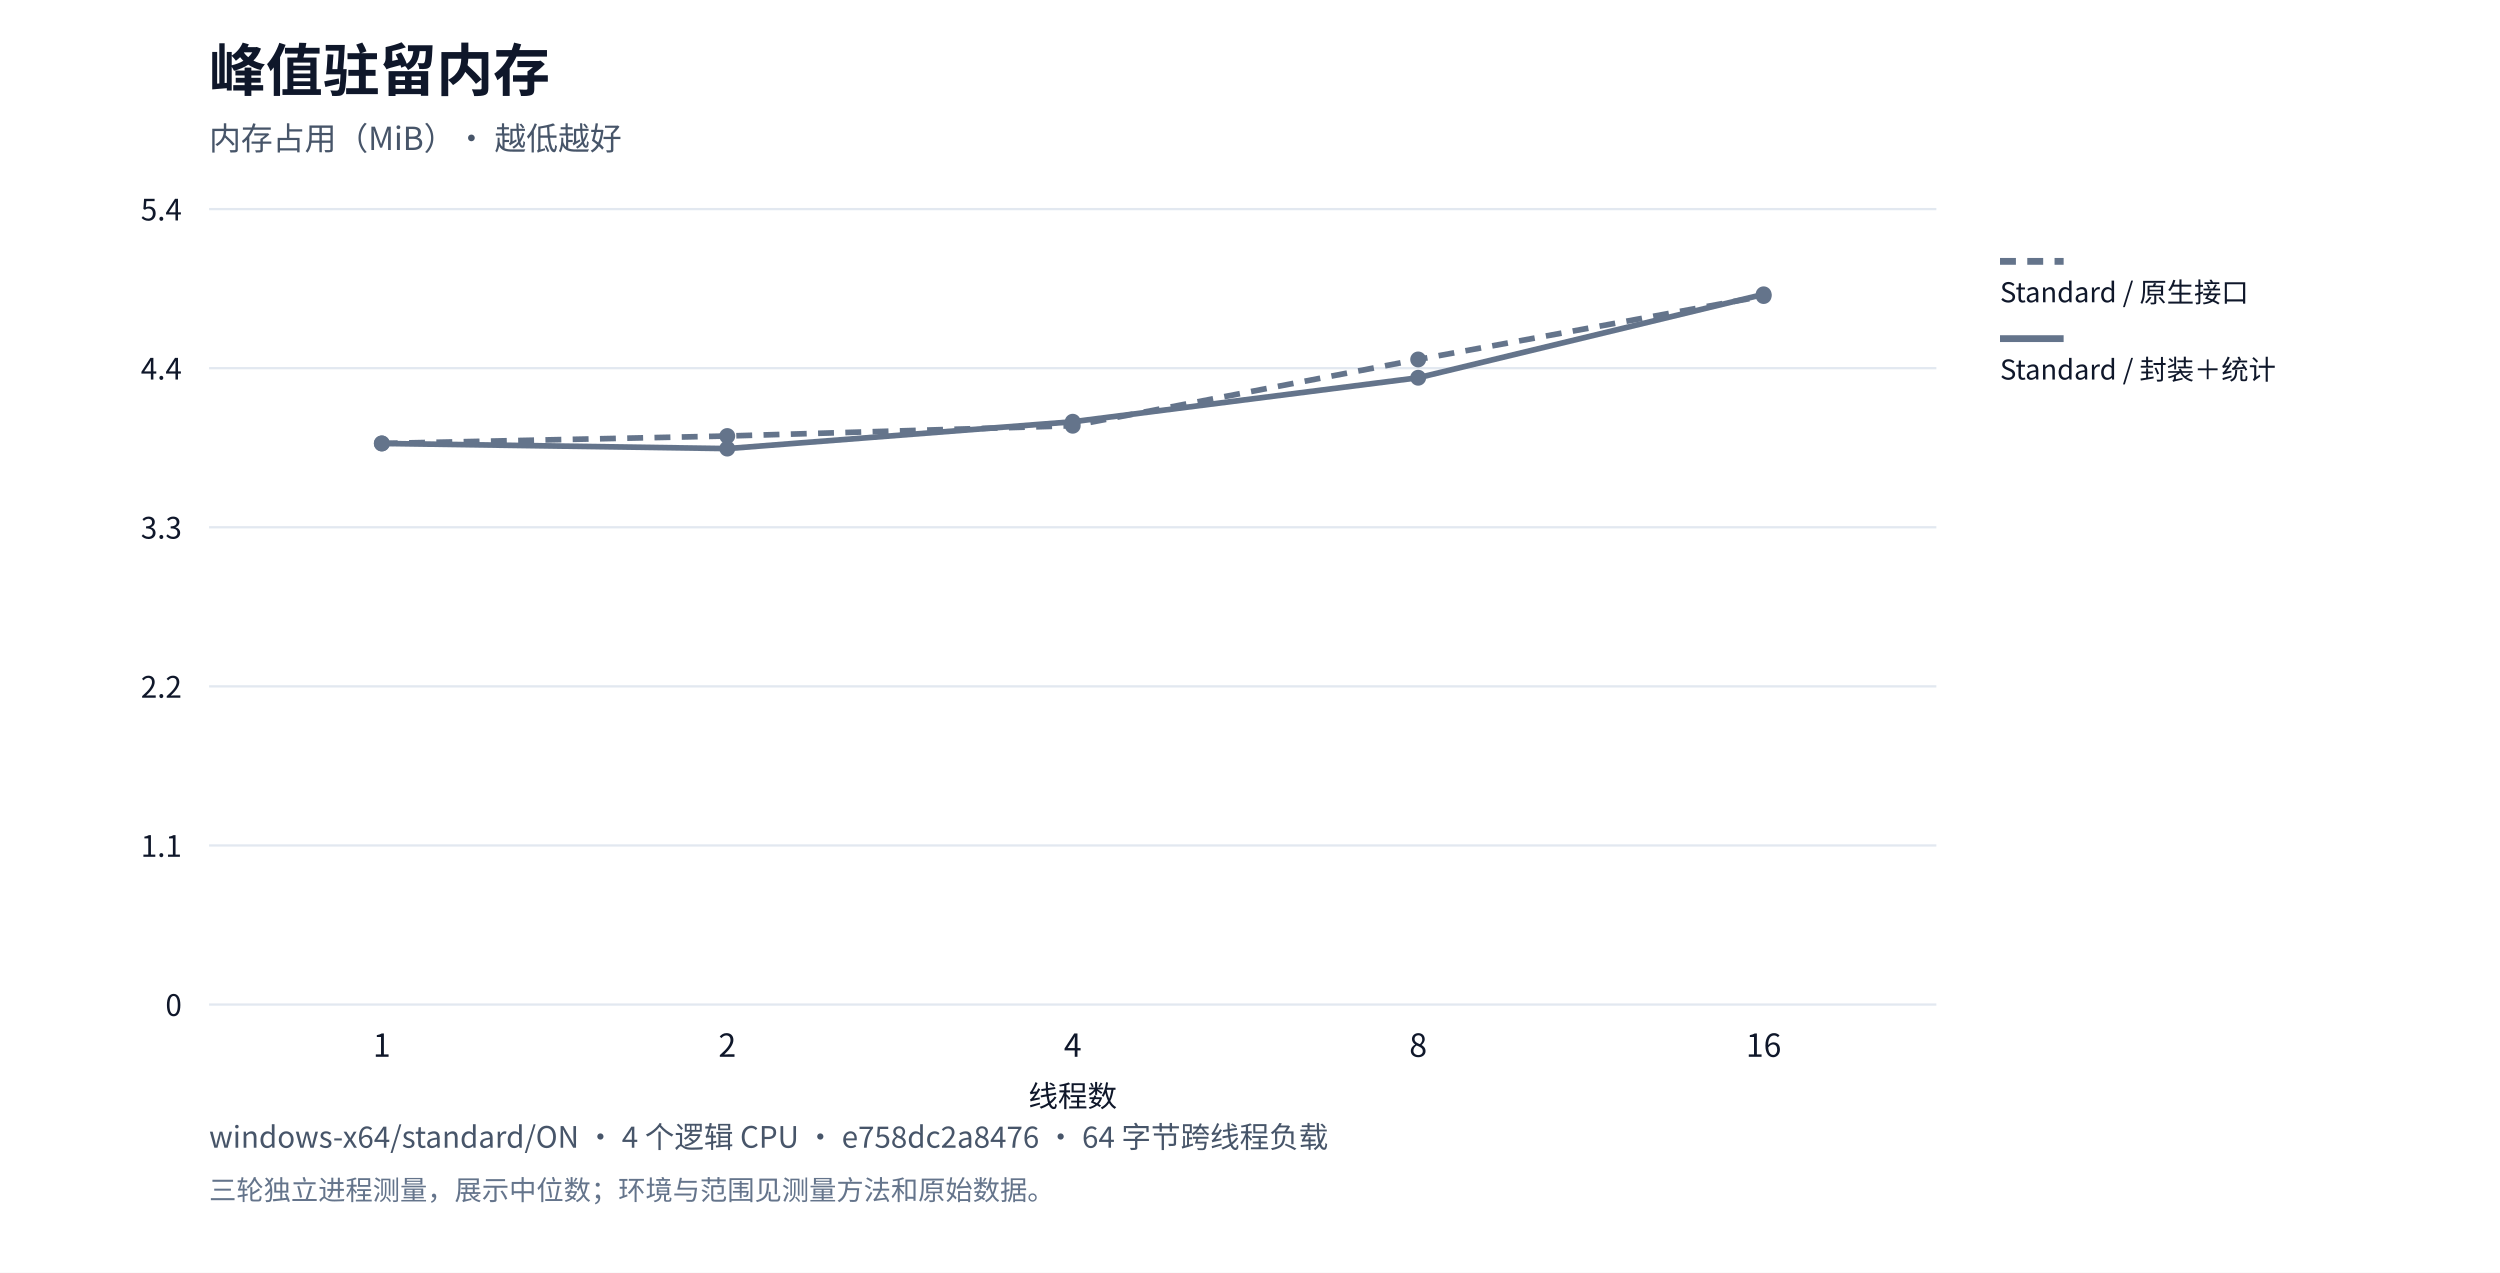
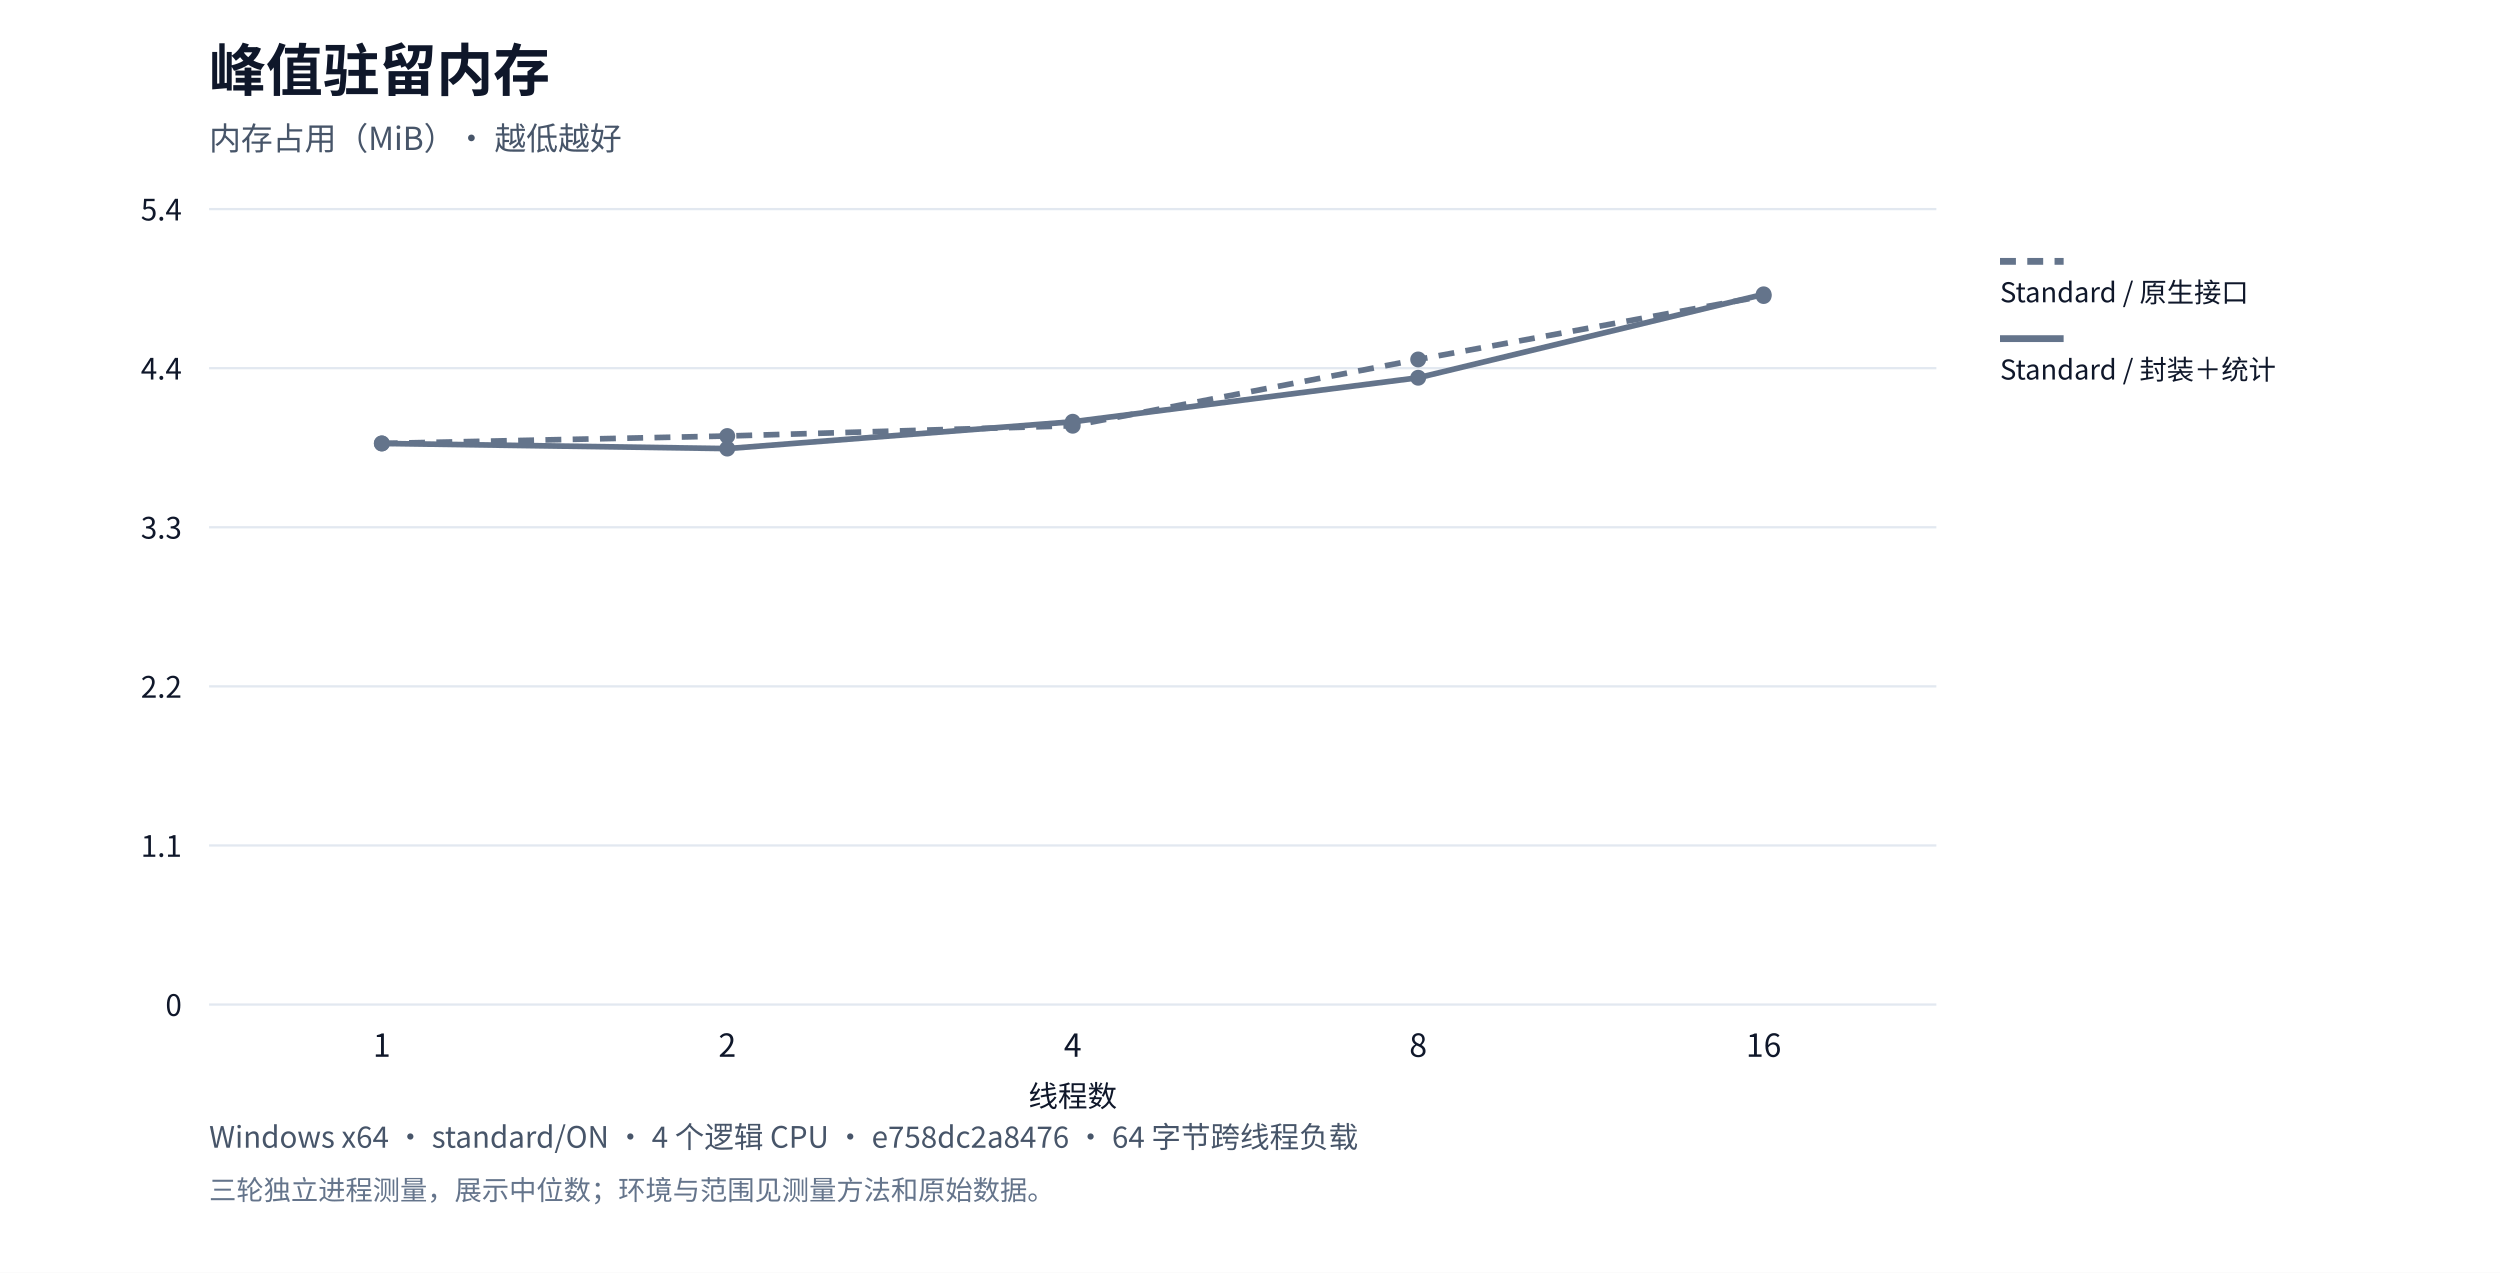
<svg xmlns="http://www.w3.org/2000/svg" xml:lang="zh-CN" viewBox="0 0 1100 560" role="img">
  <rect width="1100" height="560" fill="#ffffff" />
  <g font-family="system-ui,Segoe UI,Microsoft YaHei,PingFang SC,Noto Sans CJK SC,sans-serif" fill="#0f172a">
    <text x="92" y="40" font-size="25" font-weight="650">峰值驻留内存</text>
    <text x="92" y="66" font-size="14" fill="#475569">内存占用（MiB）· 越低越好</text>
    <path d="M92,442.0h760" stroke="#e2e8f0" />
    <text x="80" y="447.0" text-anchor="end" font-size="13">0</text>
    <path d="M92,372.0h760" stroke="#e2e8f0" />
    <text x="80" y="377.0" text-anchor="end" font-size="13">1.1</text>
    <path d="M92,302.0h760" stroke="#e2e8f0" />
    <text x="80" y="307.0" text-anchor="end" font-size="13">2.2</text>
    <path d="M92,232.0h760" stroke="#e2e8f0" />
    <text x="80" y="237.0" text-anchor="end" font-size="13">3.3</text>
    <path d="M92,162.0h760" stroke="#e2e8f0" />
    <text x="80" y="167.0" text-anchor="end" font-size="13">4.4</text>
    <path d="M92,92.0h760" stroke="#e2e8f0" />
    <text x="80" y="97.0" text-anchor="end" font-size="13">5.4</text>
    <text x="168.0" y="465" text-anchor="middle" font-size="14">1</text>
    <text x="320.0" y="465" text-anchor="middle" font-size="14">2</text>
    <text x="472.0" y="465" text-anchor="middle" font-size="14">4</text>
    <text x="624.0" y="465" text-anchor="middle" font-size="14">8</text>
    <text x="776.0" y="465" text-anchor="middle" font-size="14">16</text>
    <circle cx="168.0" cy="195.117" r="3.5" fill="#64748b" />
    <circle cx="320.0" cy="191.849" r="3.5" fill="#64748b" />
    <circle cx="472.0" cy="187.324" r="3.5" fill="#64748b" />
    <circle cx="624.0" cy="158.16" r="3.5" fill="#64748b" />
    <circle cx="776.0" cy="130.254" r="3.5" fill="#64748b" />
    <polyline points="168.0,195.117 320.0,191.849 472.0,187.324 624.0,158.16 776.0,130.254" fill="none" stroke="#64748b" stroke-width="2.5" stroke-dasharray="7 5" />
    <path d="M880,115h28" stroke="#64748b" stroke-width="3" stroke-dasharray="7 5" />
    <text x="880" y="133" font-size="12">Standard / 原生接口</text>
    <circle cx="168.0" cy="195.117" r="3.5" fill="#64748b" />
    <circle cx="320.0" cy="197.38" r="3.5" fill="#64748b" />
    <circle cx="472.0" cy="185.564" r="3.5" fill="#64748b" />
    <circle cx="624.0" cy="166.206" r="3.5" fill="#64748b" />
    <circle cx="776.0" cy="129.5" r="3.5" fill="#64748b" />
    <polyline points="168.0,195.117 320.0,197.38 472.0,185.564 624.0,166.206 776.0,129.5" fill="none" stroke="#64748b" stroke-width="2.5" />
    <path d="M880,149h28" stroke="#64748b" stroke-width="3" />
    <text x="880" y="167" font-size="12">Standard / 封装＋统计</text>
    <text x="472" y="487" text-anchor="middle" font-size="13">线程数</text>
-     <text x="92" y="505" font-size="13" fill="#475569">windows-x64/standard/ON · 4 个逻辑 CPU · e758dc2a8476 · 64 字节跨线程负载</text>
+     <text x="92" y="505" font-size="13" fill="#475569">Windows x64 · standard/ON · 4 个逻辑 CPU · e758dc2a8476 · 64 字节跨线程负载</text>
    <text x="92" y="528" font-size="12" fill="#64748b">三轮独立进程测量，展示中位数；环境与范围见测量方法和原始数据。</text>
  </g>
</svg>
